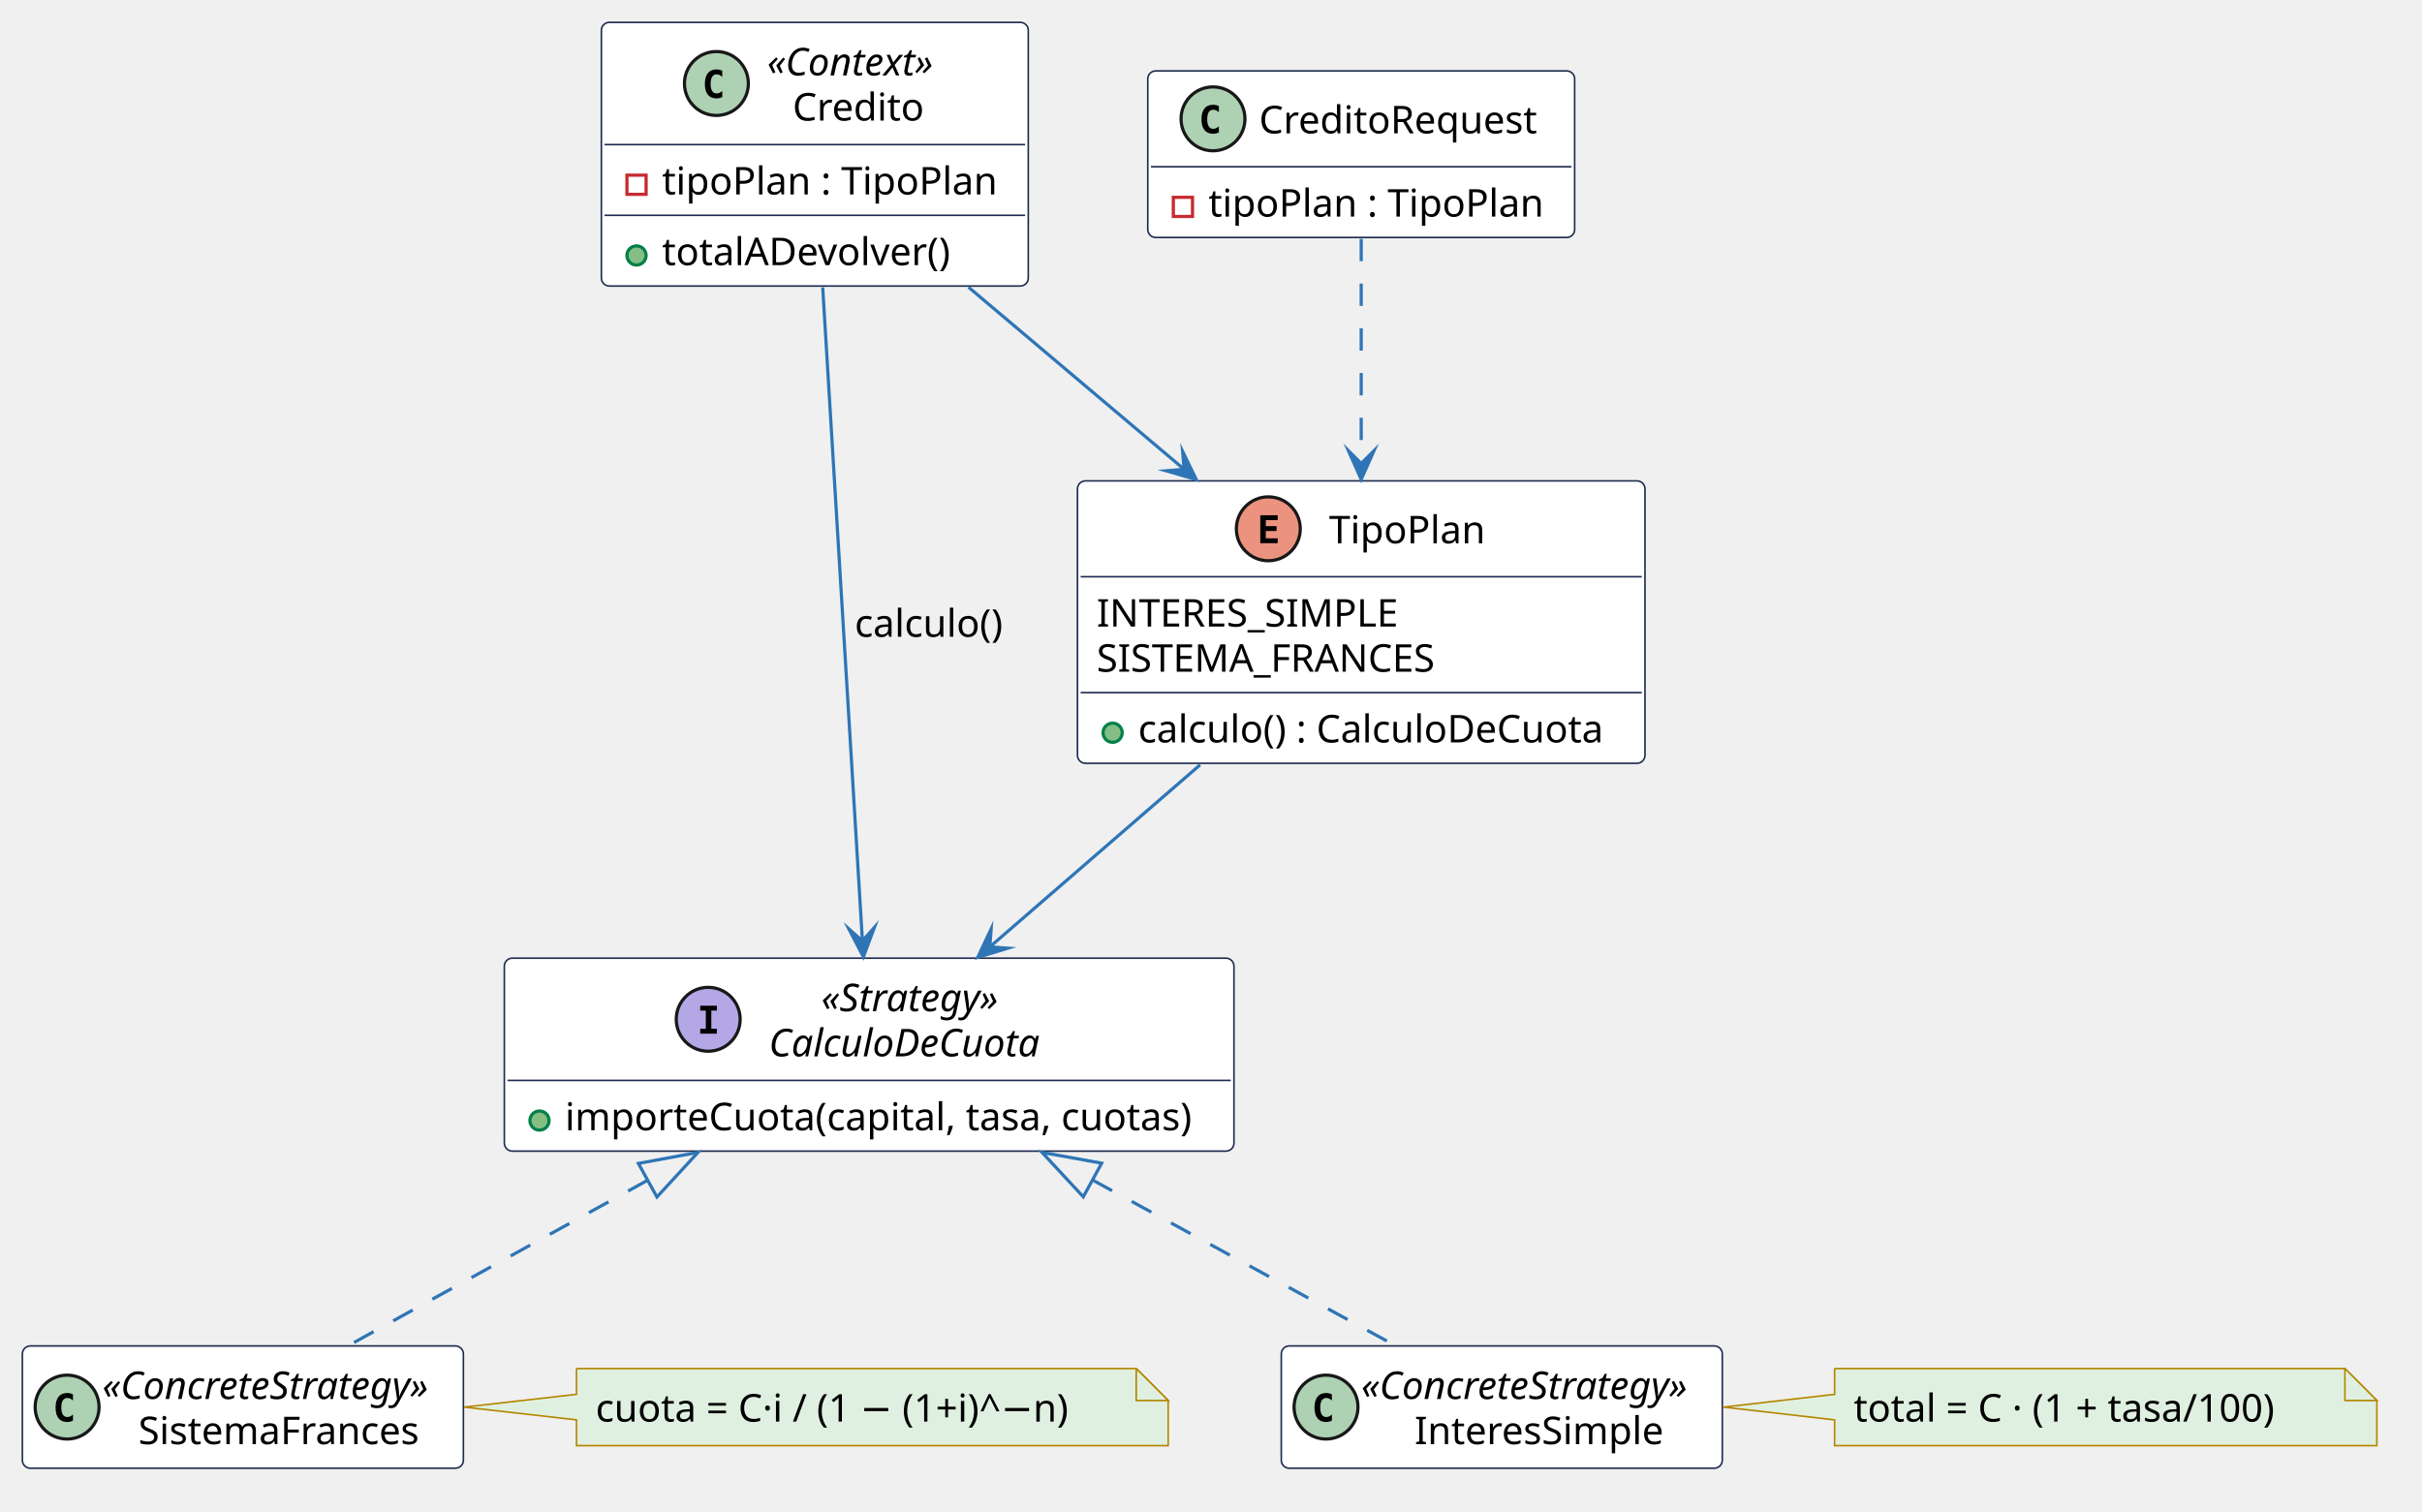
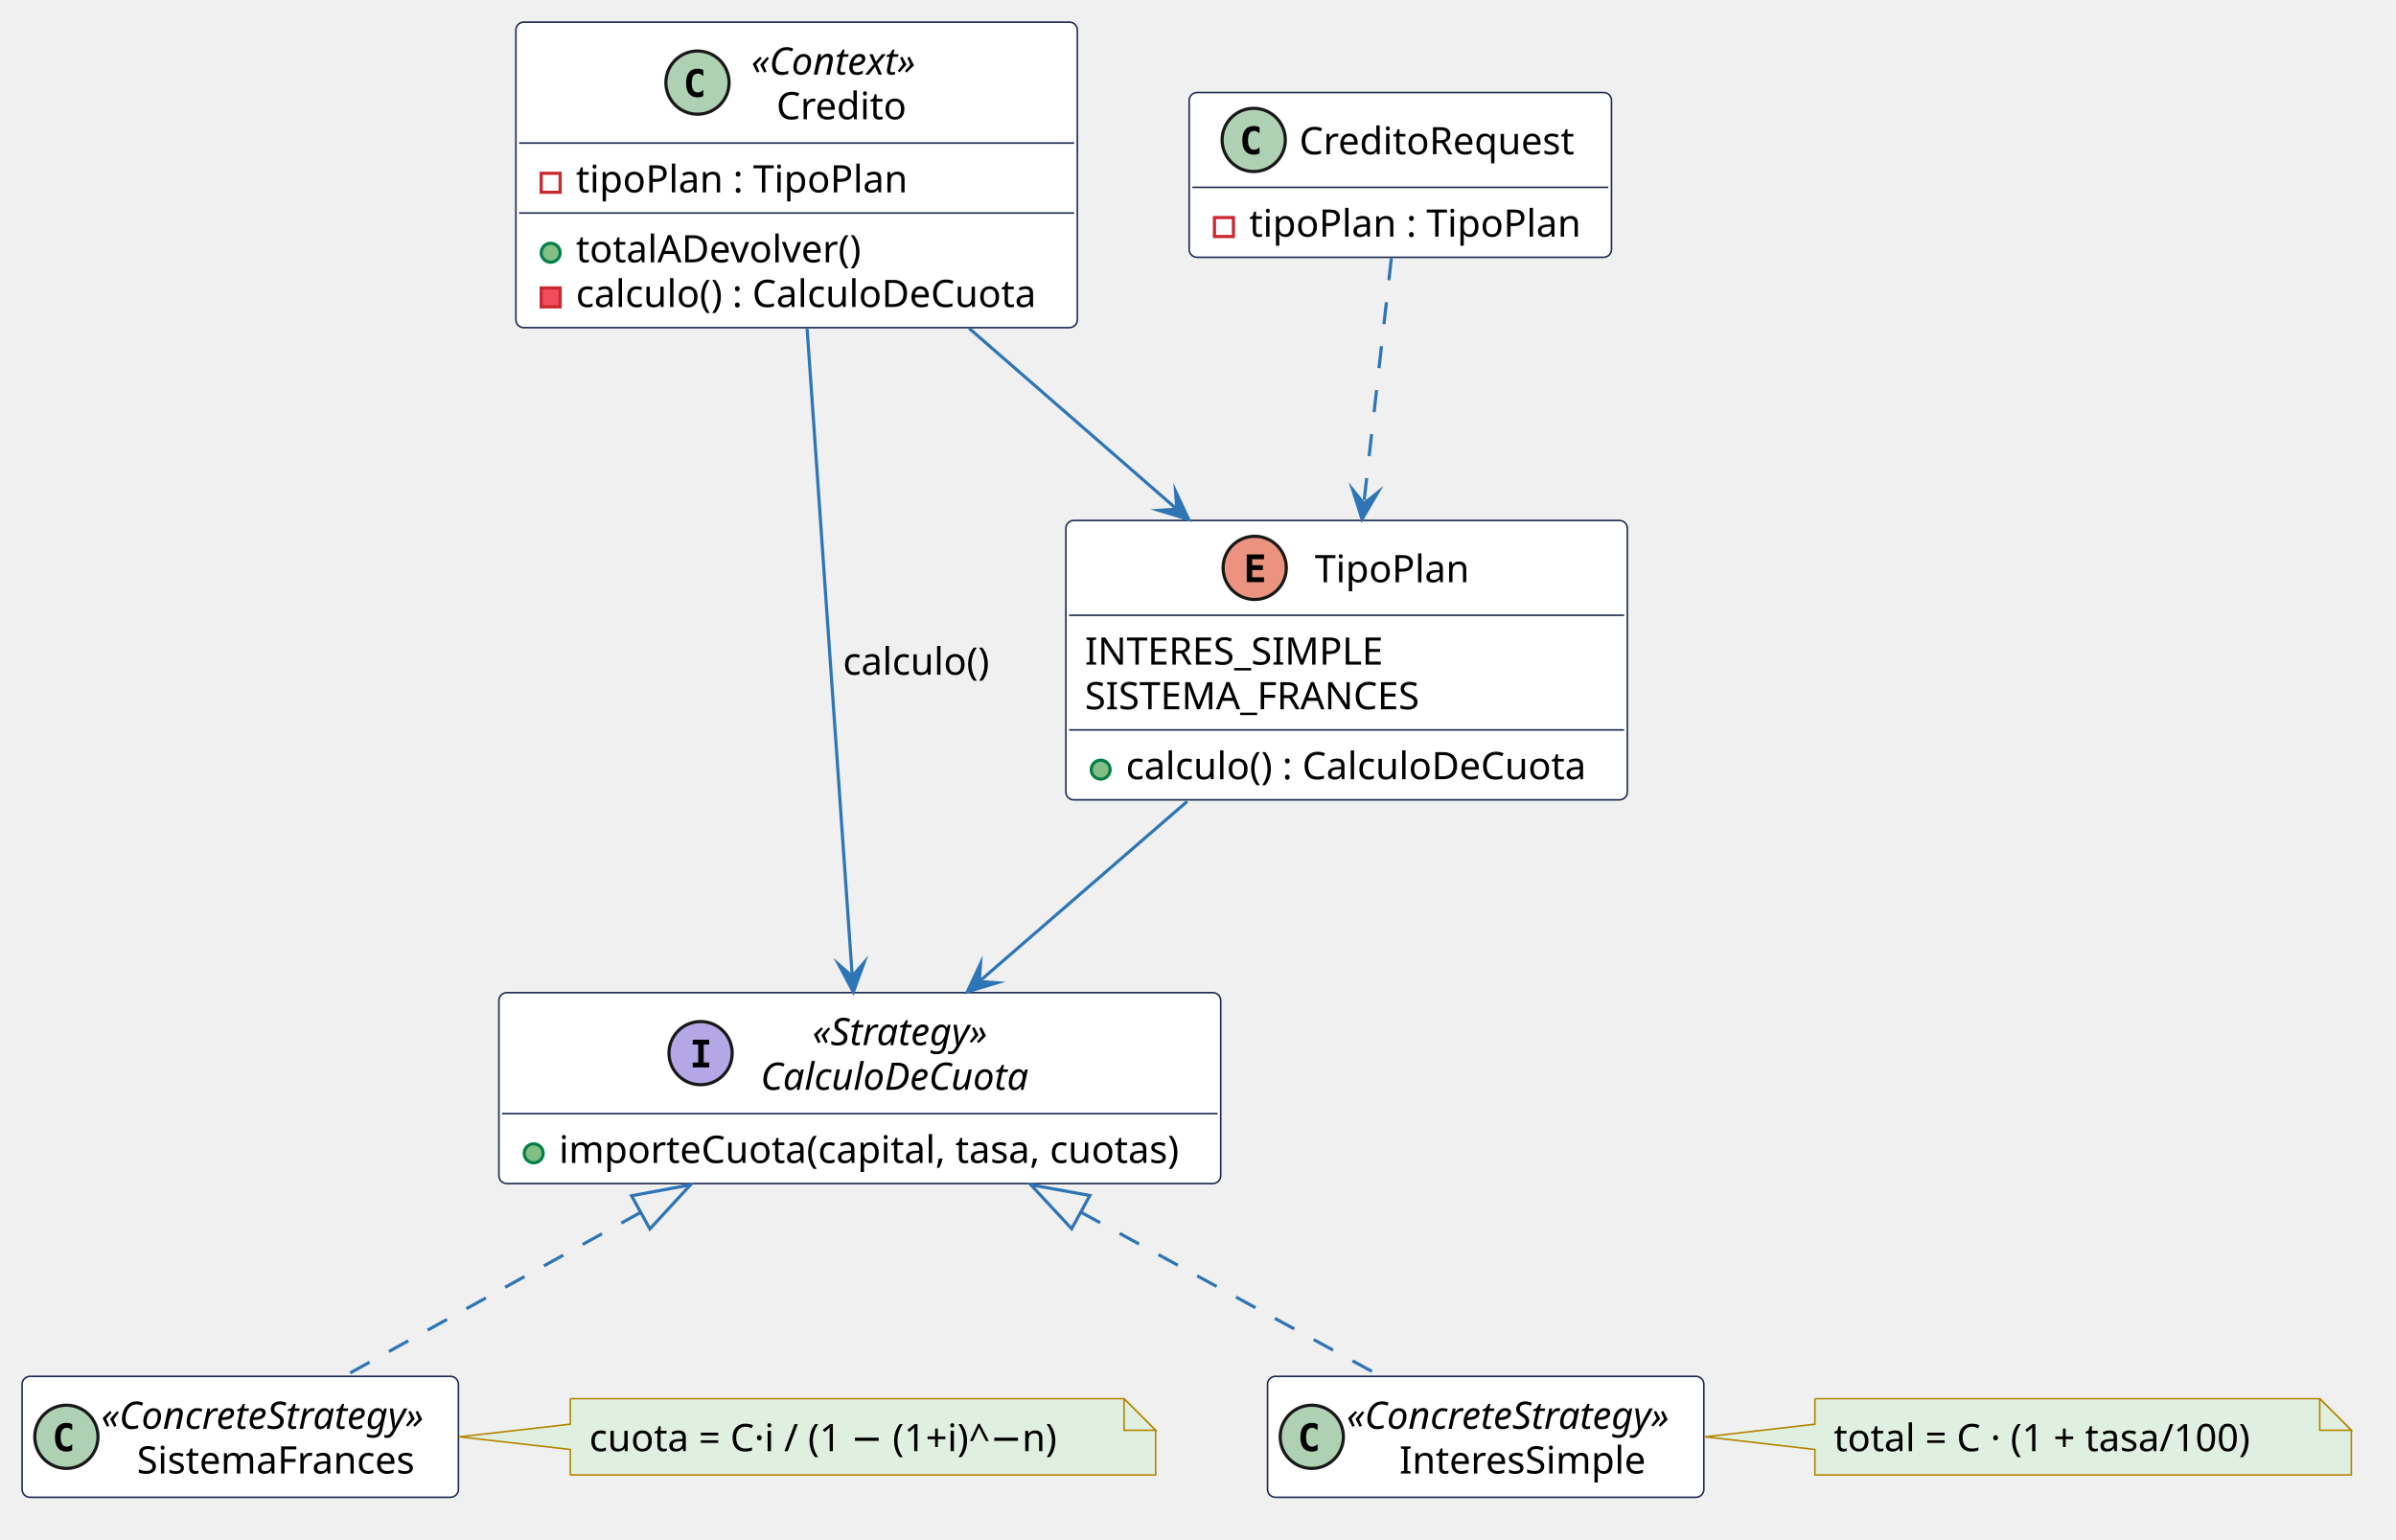
- <svg xmlns="http://www.w3.org/2000/svg" version="1.1" data-diagram-type="CLASS" style="width:758px;height:473px;background:#FFFFFF;" width="758px" height="473px" viewBox="0 0 758 473" zoomAndPan="magnify" preserveAspectRatio="none" contentStyleType="text/css">
+ <svg xmlns="http://www.w3.org/2000/svg" version="1.1" data-diagram-type="CLASS" style="width:758px;height:487px;background:#FFFFFF;" width="758px" height="487px" viewBox="0 0 758 487" zoomAndPan="magnify" preserveAspectRatio="none" contentStyleType="text/css">
  <defs />
  <g font-family="sans-serif" lengthAdjust="spacing">
    <g class="entity" data-qualified-name="Credito" id="ent0001" data-source-line="11">
-       <rect x="188.21" y="7" width="133.604" height="82.531" fill="#FFF" style="stroke:#1D2B4F;stroke-width:0.5;" rx="2.5" ry="2.5" />
-       <ellipse cx="224.209" cy="26.133" rx="10" ry="10" fill="#ADD1B2" style="stroke:#181818;stroke-width:1;" />
-       <path d="M226.043,30.381 Q225.633,30.592 225.182,30.697 Q224.731,30.803 224.232,30.803 Q222.463,30.803 221.531,29.637 Q220.6,28.471 220.6,26.268 Q220.6,24.059 221.531,22.893 Q222.463,21.727 224.232,21.727 Q224.731,21.727 225.188,21.832 Q225.645,21.938 226.043,22.148 L226.043,24.07 Q225.598,23.66 225.179,23.47 Q224.76,23.279 224.314,23.279 Q223.365,23.279 222.882,24.032 Q222.398,24.785 222.398,26.268 Q222.398,27.744 222.882,28.497 Q223.365,29.25 224.314,29.25 Q224.76,29.25 225.179,29.06 Q225.598,28.869 226.043,28.459 Z " fill="#000" />
-       <text x="240.098" y="23.602" fill="#000" font-size="12" textLength="58.717" font-style="italic" font-family="Calibri">«Context»</text>
-       <text x="248.066" y="37.734" fill="#000" font-size="12" textLength="42.779" font-family="Calibri">Credito</text>
-       <line x1="189.21" y1="45.266" x2="320.814" y2="45.266" style="stroke:#1D2B4F;stroke-width:0.5;" />
+       <rect x="163.21" y="7" width="177.613" height="96.664" fill="#FFF" style="stroke:#1D2B4F;stroke-width:0.5;" rx="2.5" ry="2.5" />
+       <ellipse cx="220.658" cy="26.133" rx="10" ry="10" fill="#ADD1B2" style="stroke:#181818;stroke-width:1;" />
+       <path d="M222.492,30.381 Q222.082,30.592 221.631,30.697 Q221.18,30.803 220.682,30.803 Q218.912,30.803 217.981,29.637 Q217.049,28.471 217.049,26.268 Q217.049,24.059 217.981,22.893 Q218.912,21.727 220.682,21.727 Q221.18,21.727 221.637,21.832 Q222.094,21.938 222.492,22.148 L222.492,24.07 Q222.047,23.66 221.628,23.47 Q221.209,23.279 220.764,23.279 Q219.814,23.279 219.331,24.032 Q218.848,24.785 218.848,26.268 Q218.848,27.744 219.331,28.497 Q219.814,29.25 220.764,29.25 Q221.209,29.25 221.628,29.06 Q222.047,28.869 222.492,28.459 Z " fill="#000" />
+       <text x="237.658" y="23.602" fill="#000" font-size="12" textLength="58.717" font-style="italic" font-family="Calibri">«Context»</text>
+       <text x="245.627" y="37.734" fill="#000" font-size="12" textLength="42.779" font-family="Calibri">Credito</text>
+       <line x1="164.21" y1="45.266" x2="339.823" y2="45.266" style="stroke:#1D2B4F;stroke-width:0.5;" />
      <g data-visibility-modifier="PRIVATE_FIELD">
-         <rect x="196.21" y="54.832" width="6" height="6" fill="none" style="stroke:#C82930;stroke-width:1;" />
+         <rect x="171.21" y="54.832" width="6" height="6" fill="none" style="stroke:#C82930;stroke-width:1;" />
      </g>
-       <text x="207.21" y="60.867" fill="#000" font-size="12" textLength="108.604" font-family="Calibri">tipoPlan : TipoPlan</text>
-       <line x1="189.21" y1="67.398" x2="320.814" y2="67.398" style="stroke:#1D2B4F;stroke-width:0.5;" />
+       <text x="182.21" y="60.867" fill="#000" font-size="12" textLength="108.604" font-family="Calibri">tipoPlan : TipoPlan</text>
+       <line x1="164.21" y1="67.398" x2="339.823" y2="67.398" style="stroke:#1D2B4F;stroke-width:0.5;" />
      <g data-visibility-modifier="PUBLIC_METHOD">
-         <ellipse cx="199.21" cy="79.965" rx="3" ry="3" fill="#84BE84" style="stroke:#038048;stroke-width:1;" />
+         <ellipse cx="174.21" cy="79.965" rx="3" ry="3" fill="#84BE84" style="stroke:#038048;stroke-width:1;" />
      </g>
-       <text x="207.21" y="83" fill="#000" font-size="12" textLength="93.059" font-family="Calibri">totalADevolver()</text>
+       <text x="182.21" y="83" fill="#000" font-size="12" textLength="93.059" font-family="Calibri">totalADevolver()</text>
+       <g data-visibility-modifier="PRIVATE_METHOD">
+         <rect x="171.21" y="91.098" width="6" height="6" fill="#F24D5C" style="stroke:#C82930;stroke-width:1;" />
+       </g>
+       <text x="182.21" y="97.133" fill="#000" font-size="12" textLength="152.613" font-family="Calibri">calculo() : CalculoDeCuota</text>
    </g>
-     <g class="entity" data-qualified-name="TipoPlan" id="ent0002" data-source-line="15">
-       <rect x="337.21" y="150.53" width="177.613" height="88.398" fill="#FFF" style="stroke:#1D2B4F;stroke-width:0.5;" rx="2.5" ry="2.5" />
-       <ellipse cx="396.939" cy="165.53" rx="10" ry="10" fill="#EB937F" style="stroke:#181818;stroke-width:1;" />
-       <path d="M399.872,170.03 L394.423,170.03 L394.423,161.282 L399.872,161.282 L399.872,162.805 L396.151,162.805 L396.151,164.692 L399.521,164.692 L399.521,166.216 L396.151,166.216 L396.151,168.507 L399.872,168.507 Z " fill="#000" />
-       <text x="415.939" y="170.065" fill="#000" font-size="12" textLength="50.156" font-family="Calibri">TipoPlan</text>
-       <line x1="338.21" y1="180.53" x2="513.823" y2="180.53" style="stroke:#1D2B4F;stroke-width:0.5;" />
-       <text x="343.21" y="196.132" fill="#000" font-size="12" textLength="92.76" font-family="Calibri">INTERES_SIMPLE</text>
-       <text x="343.21" y="210.264" fill="#000" font-size="12" textLength="107.525" font-family="Calibri">SISTEMA_FRANCES</text>
-       <line x1="338.21" y1="216.796" x2="513.823" y2="216.796" style="stroke:#1D2B4F;stroke-width:0.5;" />
+     <g class="entity" data-qualified-name="TipoPlan" id="ent0002" data-source-line="16">
+       <rect x="337.21" y="164.67" width="177.613" height="88.398" fill="#FFF" style="stroke:#1D2B4F;stroke-width:0.5;" rx="2.5" ry="2.5" />
+       <ellipse cx="396.939" cy="179.67" rx="10" ry="10" fill="#EB937F" style="stroke:#181818;stroke-width:1;" />
+       <path d="M399.872,184.17 L394.423,184.17 L394.423,175.422 L399.872,175.422 L399.872,176.945 L396.151,176.945 L396.151,178.832 L399.521,178.832 L399.521,180.356 L396.151,180.356 L396.151,182.647 L399.872,182.647 Z " fill="#000" />
+       <text x="415.939" y="184.205" fill="#000" font-size="12" textLength="50.156" font-family="Calibri">TipoPlan</text>
+       <line x1="338.21" y1="194.67" x2="513.823" y2="194.67" style="stroke:#1D2B4F;stroke-width:0.5;" />
+       <text x="343.21" y="210.272" fill="#000" font-size="12" textLength="92.76" font-family="Calibri">INTERES_SIMPLE</text>
+       <text x="343.21" y="224.404" fill="#000" font-size="12" textLength="107.525" font-family="Calibri">SISTEMA_FRANCES</text>
+       <line x1="338.21" y1="230.936" x2="513.823" y2="230.936" style="stroke:#1D2B4F;stroke-width:0.5;" />
      <g data-visibility-modifier="PUBLIC_METHOD">
-         <ellipse cx="348.21" cy="229.362" rx="3" ry="3" fill="#84BE84" style="stroke:#038048;stroke-width:1;" />
+         <ellipse cx="348.21" cy="243.502" rx="3" ry="3" fill="#84BE84" style="stroke:#038048;stroke-width:1;" />
      </g>
-       <text x="356.21" y="232.397" fill="#000" font-size="12" textLength="152.613" font-family="Calibri">calculo() : CalculoDeCuota</text>
+       <text x="356.21" y="246.537" fill="#000" font-size="12" textLength="152.613" font-family="Calibri">calculo() : CalculoDeCuota</text>
    </g>
-     <g class="entity" data-qualified-name="CalculoDeCuota" id="ent0003" data-source-line="20">
-       <rect x="157.84" y="299.93" width="228.344" height="60.398" fill="#FFF" style="stroke:#1D2B4F;stroke-width:0.5;" rx="2.5" ry="2.5" />
-       <ellipse cx="221.641" cy="319.063" rx="10" ry="10" fill="#B4A7E5" style="stroke:#181818;stroke-width:1;" />
-       <path d="M219.149,316.338 L219.149,314.815 L224.358,314.815 L224.358,316.338 L222.617,316.338 L222.617,322.039 L224.358,322.039 L224.358,323.563 L219.149,323.563 L219.149,322.039 L220.889,322.039 L220.889,316.338 Z " fill="#000" />
-       <text x="257.018" y="316.532" fill="#000" font-size="12" textLength="59.988" font-style="italic" font-family="Calibri">«Strategy»</text>
-       <text x="240.641" y="330.664" fill="#000" font-size="12" textLength="92.742" font-style="italic" font-family="Calibri">CalculoDeCuota</text>
-       <line x1="158.84" y1="338.196" x2="385.184" y2="338.196" style="stroke:#1D2B4F;stroke-width:0.5;" />
+     <g class="entity" data-qualified-name="CalculoDeCuota" id="ent0003" data-source-line="21">
+       <rect x="157.84" y="314.07" width="228.344" height="60.398" fill="#FFF" style="stroke:#1D2B4F;stroke-width:0.5;" rx="2.5" ry="2.5" />
+       <ellipse cx="221.641" cy="333.203" rx="10" ry="10" fill="#B4A7E5" style="stroke:#181818;stroke-width:1;" />
+       <path d="M219.149,330.478 L219.149,328.955 L224.358,328.955 L224.358,330.478 L222.617,330.478 L222.617,336.179 L224.358,336.179 L224.358,337.703 L219.149,337.703 L219.149,336.179 L220.889,336.179 L220.889,330.478 Z " fill="#000" />
+       <text x="257.018" y="330.672" fill="#000" font-size="12" textLength="59.988" font-style="italic" font-family="Calibri">«Strategy»</text>
+       <text x="240.641" y="344.804" fill="#000" font-size="12" textLength="92.742" font-style="italic" font-family="Calibri">CalculoDeCuota</text>
+       <line x1="158.84" y1="352.336" x2="385.184" y2="352.336" style="stroke:#1D2B4F;stroke-width:0.5;" />
      <g data-visibility-modifier="PUBLIC_METHOD">
-         <ellipse cx="168.84" cy="350.762" rx="3" ry="3" fill="#84BE84" style="stroke:#038048;stroke-width:1;" />
+         <ellipse cx="168.84" cy="364.902" rx="3" ry="3" fill="#84BE84" style="stroke:#038048;stroke-width:1;" />
      </g>
-       <text x="176.84" y="353.797" fill="#000" font-size="12" textLength="203.344" font-family="Calibri">importeCuota(capital, tasa, cuotas)</text>
+       <text x="176.84" y="367.937" fill="#000" font-size="12" textLength="203.344" font-family="Calibri">importeCuota(capital, tasa, cuotas)</text>
    </g>
-     <g class="entity" data-qualified-name="InteresSimple" id="ent0004" data-source-line="23">
-       <rect x="401" y="421.32" width="138.025" height="38.266" fill="#FFF" style="stroke:#1D2B4F;stroke-width:0.5;" rx="2.5" ry="2.5" />
-       <ellipse cx="415" cy="440.453" rx="10" ry="10" fill="#ADD1B2" style="stroke:#181818;stroke-width:1;" />
-       <path d="M416.834,444.701 Q416.424,444.912 415.973,445.017 Q415.521,445.123 415.023,445.123 Q413.254,445.123 412.322,443.957 Q411.391,442.791 411.391,440.588 Q411.391,438.379 412.322,437.213 Q413.254,436.047 415.023,436.047 Q415.521,436.047 415.979,436.152 Q416.436,436.258 416.834,436.468 L416.834,438.39 Q416.389,437.98 415.97,437.79 Q415.551,437.599 415.105,437.599 Q414.156,437.599 413.673,438.352 Q413.189,439.105 413.189,440.588 Q413.189,442.064 413.673,442.817 Q414.156,443.57 415.105,443.57 Q415.551,443.57 415.97,443.38 Q416.389,443.189 416.834,442.779 Z " fill="#000" />
-       <text x="426" y="437.922" fill="#000" font-size="12" textLength="112.025" font-style="italic" font-family="Calibri">«ConcreteStrategy»</text>
-       <text x="442.696" y="452.054" fill="#000" font-size="12" textLength="78.633" font-family="Calibri">InteresSimple</text>
+     <g class="entity" data-qualified-name="InteresSimple" id="ent0004" data-source-line="24">
+       <rect x="401" y="435.46" width="138.025" height="38.266" fill="#FFF" style="stroke:#1D2B4F;stroke-width:0.5;" rx="2.5" ry="2.5" />
+       <ellipse cx="415" cy="454.593" rx="10" ry="10" fill="#ADD1B2" style="stroke:#181818;stroke-width:1;" />
+       <path d="M416.834,458.841 Q416.424,459.052 415.973,459.157 Q415.521,459.263 415.023,459.263 Q413.254,459.263 412.322,458.097 Q411.391,456.931 411.391,454.728 Q411.391,452.519 412.322,451.353 Q413.254,450.187 415.023,450.187 Q415.521,450.187 415.979,450.292 Q416.436,450.398 416.834,450.608 L416.834,452.53 Q416.389,452.12 415.97,451.93 Q415.551,451.739 415.105,451.739 Q414.156,451.739 413.673,452.492 Q413.189,453.245 413.189,454.728 Q413.189,456.204 413.673,456.957 Q414.156,457.71 415.105,457.71 Q415.551,457.71 415.97,457.52 Q416.389,457.329 416.834,456.919 Z " fill="#000" />
+       <text x="426" y="452.062" fill="#000" font-size="12" textLength="112.025" font-style="italic" font-family="Calibri">«ConcreteStrategy»</text>
+       <text x="442.696" y="466.194" fill="#000" font-size="12" textLength="78.633" font-family="Calibri">InteresSimple</text>
    </g>
-     <g class="entity" data-qualified-name="SistemaFrances" id="ent0005" data-source-line="24">
-       <rect x="7" y="421.32" width="138.025" height="38.266" fill="#FFF" style="stroke:#1D2B4F;stroke-width:0.5;" rx="2.5" ry="2.5" />
-       <ellipse cx="21" cy="440.453" rx="10" ry="10" fill="#ADD1B2" style="stroke:#181818;stroke-width:1;" />
-       <path d="M22.834,444.701 Q22.424,444.912 21.973,445.017 Q21.521,445.123 21.023,445.123 Q19.254,445.123 18.322,443.957 Q17.391,442.791 17.391,440.588 Q17.391,438.379 18.322,437.213 Q19.254,436.047 21.023,436.047 Q21.521,436.047 21.979,436.152 Q22.436,436.258 22.834,436.468 L22.834,438.39 Q22.389,437.98 21.97,437.79 Q21.551,437.599 21.105,437.599 Q20.156,437.599 19.673,438.352 Q19.189,439.105 19.189,440.588 Q19.189,442.064 19.673,442.817 Q20.156,443.57 21.105,443.57 Q21.551,443.57 21.97,443.38 Q22.389,443.189 22.834,442.779 Z " fill="#000" />
-       <text x="32" y="437.922" fill="#000" font-size="12" textLength="112.025" font-style="italic" font-family="Calibri">«ConcreteStrategy»</text>
-       <text x="43.303" y="452.054" fill="#000" font-size="12" textLength="89.42" font-family="Calibri">SistemaFrances</text>
+     <g class="entity" data-qualified-name="SistemaFrances" id="ent0005" data-source-line="25">
+       <rect x="7" y="435.46" width="138.025" height="38.266" fill="#FFF" style="stroke:#1D2B4F;stroke-width:0.5;" rx="2.5" ry="2.5" />
+       <ellipse cx="21" cy="454.593" rx="10" ry="10" fill="#ADD1B2" style="stroke:#181818;stroke-width:1;" />
+       <path d="M22.834,458.841 Q22.424,459.052 21.973,459.157 Q21.521,459.263 21.023,459.263 Q19.254,459.263 18.322,458.097 Q17.391,456.931 17.391,454.728 Q17.391,452.519 18.322,451.353 Q19.254,450.187 21.023,450.187 Q21.521,450.187 21.979,450.292 Q22.436,450.398 22.834,450.608 L22.834,452.53 Q22.389,452.12 21.97,451.93 Q21.551,451.739 21.105,451.739 Q20.156,451.739 19.673,452.492 Q19.189,453.245 19.189,454.728 Q19.189,456.204 19.673,456.957 Q20.156,457.71 21.105,457.71 Q21.551,457.71 21.97,457.52 Q22.389,457.329 22.834,456.919 Z " fill="#000" />
+       <text x="32" y="452.062" fill="#000" font-size="12" textLength="112.025" font-style="italic" font-family="Calibri">«ConcreteStrategy»</text>
+       <text x="43.303" y="466.194" fill="#000" font-size="12" textLength="89.42" font-family="Calibri">SistemaFrances</text>
    </g>
-     <g class="entity" data-qualified-name="CreditoRequest" id="ent0006" data-source-line="25">
-       <rect x="359.21" y="22.2" width="133.604" height="52.133" fill="#FFF" style="stroke:#1D2B4F;stroke-width:0.5;" rx="2.5" ry="2.5" />
-       <ellipse cx="379.627" cy="37.2" rx="10" ry="10" fill="#ADD1B2" style="stroke:#181818;stroke-width:1;" />
-       <path d="M381.461,41.448 Q381.051,41.659 380.6,41.764 Q380.148,41.87 379.65,41.87 Q377.881,41.87 376.949,40.704 Q376.018,39.538 376.018,37.335 Q376.018,35.126 376.949,33.96 Q377.881,32.794 379.65,32.794 Q380.148,32.794 380.605,32.899 Q381.062,33.005 381.461,33.216 L381.461,35.137 Q381.016,34.727 380.597,34.537 Q380.178,34.346 379.732,34.346 Q378.783,34.346 378.3,35.099 Q377.816,35.852 377.816,37.335 Q377.816,38.811 378.3,39.564 Q378.783,40.317 379.732,40.317 Q380.178,40.317 380.597,40.127 Q381.016,39.936 381.461,39.526 Z " fill="#000" />
-       <text x="394.053" y="41.735" fill="#000" font-size="12" textLength="89.344" font-family="Calibri">CreditoRequest</text>
-       <line x1="360.21" y1="52.2" x2="491.814" y2="52.2" style="stroke:#1D2B4F;stroke-width:0.5;" />
+     <g class="entity" data-qualified-name="CreditoRequest" id="ent0006" data-source-line="26">
+       <rect x="376.21" y="29.27" width="133.604" height="52.133" fill="#FFF" style="stroke:#1D2B4F;stroke-width:0.5;" rx="2.5" ry="2.5" />
+       <ellipse cx="396.627" cy="44.27" rx="10" ry="10" fill="#ADD1B2" style="stroke:#181818;stroke-width:1;" />
+       <path d="M398.461,48.518 Q398.051,48.729 397.6,48.834 Q397.148,48.94 396.65,48.94 Q394.881,48.94 393.949,47.774 Q393.018,46.608 393.018,44.405 Q393.018,42.196 393.949,41.03 Q394.881,39.864 396.65,39.864 Q397.148,39.864 397.605,39.969 Q398.062,40.075 398.461,40.286 L398.461,42.208 Q398.016,41.797 397.597,41.607 Q397.178,41.416 396.732,41.416 Q395.783,41.416 395.3,42.169 Q394.816,42.922 394.816,44.405 Q394.816,45.881 395.3,46.634 Q395.783,47.387 396.732,47.387 Q397.178,47.387 397.597,47.197 Q398.016,47.006 398.461,46.596 Z " fill="#000" />
+       <text x="411.053" y="48.805" fill="#000" font-size="12" textLength="89.344" font-family="Calibri">CreditoRequest</text>
+       <line x1="377.21" y1="59.27" x2="508.814" y2="59.27" style="stroke:#1D2B4F;stroke-width:0.5;" />
      <g data-visibility-modifier="PRIVATE_FIELD">
-         <rect x="367.21" y="61.766" width="6" height="6" fill="none" style="stroke:#C82930;stroke-width:1;" />
+         <rect x="384.21" y="68.836" width="6" height="6" fill="none" style="stroke:#C82930;stroke-width:1;" />
      </g>
-       <text x="378.21" y="67.802" fill="#000" font-size="12" textLength="108.604" font-family="Calibri">tipoPlan : TipoPlan</text>
+       <text x="395.21" y="74.872" fill="#000" font-size="12" textLength="108.604" font-family="Calibri">tipoPlan : TipoPlan</text>
    </g>
-     <g class="entity" data-qualified-name="GMN13" id="ent0014" data-source-line="35">
-       <path d="M180.42,428.39 L180.42,436.46 L145.27,440.46 L180.42,444.46 L180.42,452.523 A0,0 0 0 0 180.42,452.523 L365.6,452.523 A0,0 0 0 0 365.6,452.523 L365.6,438.39 L355.6,428.39 L180.42,428.39 A0,0 0 0 0 180.42,428.39" style="stroke:#B38600;stroke-width:0.5;" fill="#E0F0E0" />
-       <path d="M355.6,428.39 L355.6,438.39 L365.6,438.39 L355.6,428.39" style="stroke:#B38600;stroke-width:0.5;" fill="#E0F0E0" />
-       <text x="186.42" y="444.992" fill="#000" font-size="12" textLength="164.18" font-family="Calibri">cuota = C·i / (1 − (1+i)^−n)</text>
+     <g class="entity" data-qualified-name="GMN13" id="ent0014" data-source-line="36">
+       <path d="M180.42,442.53 L180.42,450.6 L145.27,454.6 L180.42,458.6 L180.42,466.663 A0,0 0 0 0 180.42,466.663 L365.6,466.663 A0,0 0 0 0 365.6,466.663 L365.6,452.53 L355.6,442.53 L180.42,442.53 A0,0 0 0 0 180.42,442.53" style="stroke:#B38600;stroke-width:0.5;" fill="#E0F0E0" />
+       <path d="M355.6,442.53 L355.6,452.53 L365.6,452.53 L355.6,442.53" style="stroke:#B38600;stroke-width:0.5;" fill="#E0F0E0" />
+       <text x="186.42" y="459.132" fill="#000" font-size="12" textLength="164.18" font-family="Calibri">cuota = C·i / (1 − (1+i)^−n)</text>
    </g>
-     <g class="entity" data-qualified-name="GMN16" id="ent0017" data-source-line="38">
-       <path d="M574.16,428.39 L574.16,436.46 L539.41,440.46 L574.16,444.46 L574.16,452.523 A0,0 0 0 0 574.16,452.523 L743.871,452.523 A0,0 0 0 0 743.871,452.523 L743.871,438.39 L733.871,428.39 L574.16,428.39 A0,0 0 0 0 574.16,428.39" style="stroke:#B38600;stroke-width:0.5;" fill="#E0F0E0" />
-       <path d="M733.871,428.39 L733.871,438.39 L743.871,438.39 L733.871,428.39" style="stroke:#B38600;stroke-width:0.5;" fill="#E0F0E0" />
-       <text x="580.16" y="444.992" fill="#000" font-size="12" textLength="148.711" font-family="Calibri">total = C · (1 + tasa/100)</text>
+     <g class="entity" data-qualified-name="GMN16" id="ent0017" data-source-line="39">
+       <path d="M574.16,442.53 L574.16,450.6 L539.41,454.6 L574.16,458.6 L574.16,466.663 A0,0 0 0 0 574.16,466.663 L743.871,466.663 A0,0 0 0 0 743.871,466.663 L743.871,452.53 L733.871,442.53 L574.16,442.53 A0,0 0 0 0 574.16,442.53" style="stroke:#B38600;stroke-width:0.5;" fill="#E0F0E0" />
+       <path d="M733.871,442.53 L733.871,452.53 L743.871,452.53 L733.871,442.53" style="stroke:#B38600;stroke-width:0.5;" fill="#E0F0E0" />
+       <text x="580.16" y="459.132" fill="#000" font-size="12" textLength="148.711" font-family="Calibri">total = C · (1 + tasa/100)</text>
    </g>
-     <g class="link" data-entity-1="ent0001" data-entity-2="ent0002" id="lnk7" data-source-line="28" data-link-type="dependency">
-       <path d="M303.1,89.89 C325.33,108.67 347.941,127.763 370.581,146.893" style="stroke:#2E75B6;stroke-width:1;" fill="none" id="Credito-to-TipoPlan" codeLine="28" />
-       <polygon points="374.4,150.12,370.107,141.256,370.581,146.893,364.944,147.367,374.4,150.12" fill="#2E75B6" style="stroke:#2E75B6;stroke-width:1;stroke-linejoin:miter;stroke-miterlimit:10;" />
+     <g class="link" data-entity-1="ent0001" data-entity-2="ent0002" id="lnk7" data-source-line="29" data-link-type="dependency">
+       <path d="M306.59,103.87 C328.82,123.22 350.56,142.156 372.29,161.086" style="stroke:#2E75B6;stroke-width:1;" fill="none" id="Credito-to-TipoPlan" codeLine="29" />
+       <polygon points="376.06,164.37,371.901,155.442,372.29,161.086,366.646,161.474,376.06,164.37" fill="#2E75B6" style="stroke:#2E75B6;stroke-width:1;stroke-linejoin:miter;stroke-miterlimit:10;" />
    </g>
-     <g class="link" data-entity-1="ent0001" data-entity-2="ent0003" id="lnk8" data-source-line="29" data-link-type="dependency">
-       <path d="M257.48,89.96 C260.95,146.96 266.857,244.229 269.907,294.539" style="stroke:#2E75B6;stroke-width:1;" fill="none" id="Credito-to-CalculoDeCuota" codeLine="29" />
-       <polygon points="270.21,299.53,273.658,290.304,269.907,294.539,265.673,290.789,270.21,299.53" fill="#2E75B6" style="stroke:#2E75B6;stroke-width:1;stroke-linejoin:miter;stroke-miterlimit:10;" />
-       <text x="267.5" y="199.332" fill="#000" font-size="12" textLength="48.48" font-family="Calibri">calculo()</text>
+     <g class="link" data-entity-1="ent0001" data-entity-2="ent0003" id="lnk8" data-source-line="30" data-link-type="dependency">
+       <path d="M255.34,104.04 C259.5,163.8 266.163,259.362 269.613,308.892" style="stroke:#2E75B6;stroke-width:1;" fill="none" id="Credito-to-CalculoDeCuota" codeLine="30" />
+       <polygon points="269.96,313.88,273.325,304.624,269.613,308.892,265.344,305.18,269.96,313.88" fill="#2E75B6" style="stroke:#2E75B6;stroke-width:1;stroke-linejoin:miter;stroke-miterlimit:10;" />
+       <text x="266.68" y="213.472" fill="#000" font-size="12" textLength="48.48" font-family="Calibri">calculo()</text>
    </g>
-     <g class="link" data-entity-1="ent0002" data-entity-2="ent0003" id="lnk9" data-source-line="30" data-link-type="dependency">
-       <path d="M375.59,239.41 C352.78,259.16 330.21,278.717 309.79,296.397" style="stroke:#2E75B6;stroke-width:1;" fill="none" id="TipoPlan-to-CalculoDeCuota" codeLine="30" />
-       <polygon points="306.01,299.67,315.432,296.803,309.79,296.397,310.196,290.755,306.01,299.67" fill="#2E75B6" style="stroke:#2E75B6;stroke-width:1;stroke-linejoin:miter;stroke-miterlimit:10;" />
+     <g class="link" data-entity-1="ent0002" data-entity-2="ent0003" id="lnk9" data-source-line="31" data-link-type="dependency">
+       <path d="M375.59,253.55 C352.78,273.3 330.21,292.857 309.79,310.537" style="stroke:#2E75B6;stroke-width:1;" fill="none" id="TipoPlan-to-CalculoDeCuota" codeLine="31" />
+       <polygon points="306.01,313.81,315.432,310.943,309.79,310.537,310.196,304.895,306.01,313.81" fill="#2E75B6" style="stroke:#2E75B6;stroke-width:1;stroke-linejoin:miter;stroke-miterlimit:10;" />
    </g>
-     <g class="link" data-entity-1="ent0003" data-entity-2="ent0004" id="lnk10" data-source-line="31" data-link-type="extension">
-       <path d="M341.911,369.369 C377.061,388.599 406,404.43 436.19,420.95" style="stroke:#2E75B6;stroke-width:1;stroke-dasharray:7,7;" fill="none" id="CalculoDeCuota-backto-InteresSimple" codeLine="31" />
-       <polygon points="326.12,360.73,339.032,374.633,344.791,364.105,326.12,360.73" fill="none" style="stroke:#2E75B6;stroke-width:1;stroke-linejoin:miter;stroke-miterlimit:10;" />
+     <g class="link" data-entity-1="ent0003" data-entity-2="ent0004" id="lnk10" data-source-line="32" data-link-type="extension">
+       <path d="M341.911,383.509 C377.061,402.739 406,418.57 436.19,435.09" style="stroke:#2E75B6;stroke-width:1;stroke-dasharray:7,7;" fill="none" id="CalculoDeCuota-backto-InteresSimple" codeLine="32" />
+       <polygon points="326.12,374.87,339.032,388.773,344.791,378.245,326.12,374.87" fill="none" style="stroke:#2E75B6;stroke-width:1;stroke-linejoin:miter;stroke-miterlimit:10;" />
    </g>
-     <g class="link" data-entity-1="ent0003" data-entity-2="ent0005" id="lnk11" data-source-line="32" data-link-type="extension">
-       <path d="M202.696,369.438 C167.906,388.668 139.38,404.43 109.5,420.95" style="stroke:#2E75B6;stroke-width:1;stroke-dasharray:7,7;" fill="none" id="CalculoDeCuota-backto-SistemaFrances" codeLine="32" />
-       <polygon points="218.45,360.73,199.794,364.187,205.599,374.689,218.45,360.73" fill="none" style="stroke:#2E75B6;stroke-width:1;stroke-linejoin:miter;stroke-miterlimit:10;" />
+     <g class="link" data-entity-1="ent0003" data-entity-2="ent0005" id="lnk11" data-source-line="33" data-link-type="extension">
+       <path d="M202.696,383.578 C167.906,402.808 139.38,418.57 109.5,435.09" style="stroke:#2E75B6;stroke-width:1;stroke-dasharray:7,7;" fill="none" id="CalculoDeCuota-backto-SistemaFrances" codeLine="33" />
+       <polygon points="218.45,374.87,199.794,378.327,205.599,388.829,218.45,374.87" fill="none" style="stroke:#2E75B6;stroke-width:1;stroke-linejoin:miter;stroke-miterlimit:10;" />
    </g>
-     <g class="link" data-entity-1="ent0006" data-entity-2="ent0002" id="lnk12" data-source-line="33" data-link-type="dependency">
-       <path d="M426.01,74.76 C426.01,95.57 426.01,120.47 426.01,145.08" style="stroke:#2E75B6;stroke-width:1;stroke-dasharray:7,7;" fill="none" id="CreditoRequest-to-TipoPlan" codeLine="33" />
-       <polygon points="426.01,150.08,430.01,141.08,426.01,145.08,422.01,141.08,426.01,150.08" fill="#2E75B6" style="stroke:#2E75B6;stroke-width:1;stroke-linejoin:miter;stroke-miterlimit:10;" />
+     <g class="link" data-entity-1="ent0006" data-entity-2="ent0002" id="lnk12" data-source-line="34" data-link-type="dependency">
+       <path d="M440.17,81.7 C437.64,104.19 434.457,132.571 431.457,159.331" style="stroke:#2E75B6;stroke-width:1;stroke-dasharray:7,7;" fill="none" id="CreditoRequest-to-TipoPlan" codeLine="34" />
+       <polygon points="430.9,164.3,435.878,155.802,431.457,159.331,427.928,154.91,430.9,164.3" fill="#2E75B6" style="stroke:#2E75B6;stroke-width:1;stroke-linejoin:miter;stroke-miterlimit:10;" />
    </g>
  </g>
</svg>
